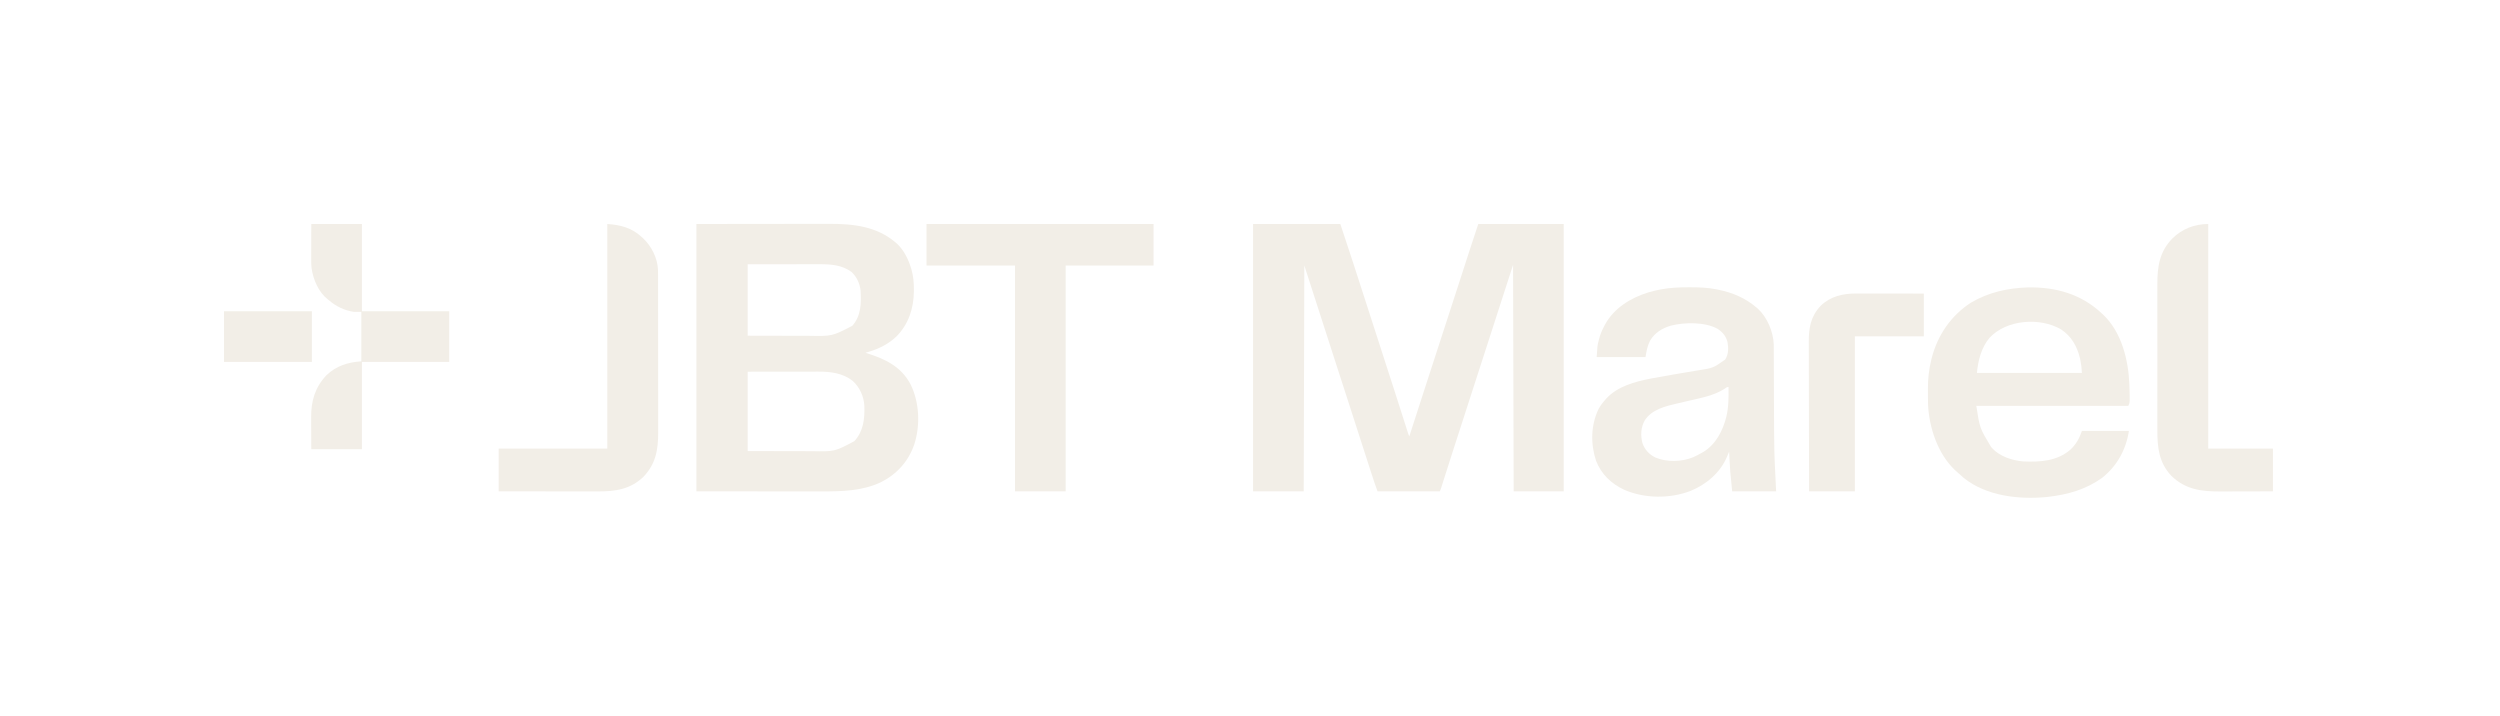
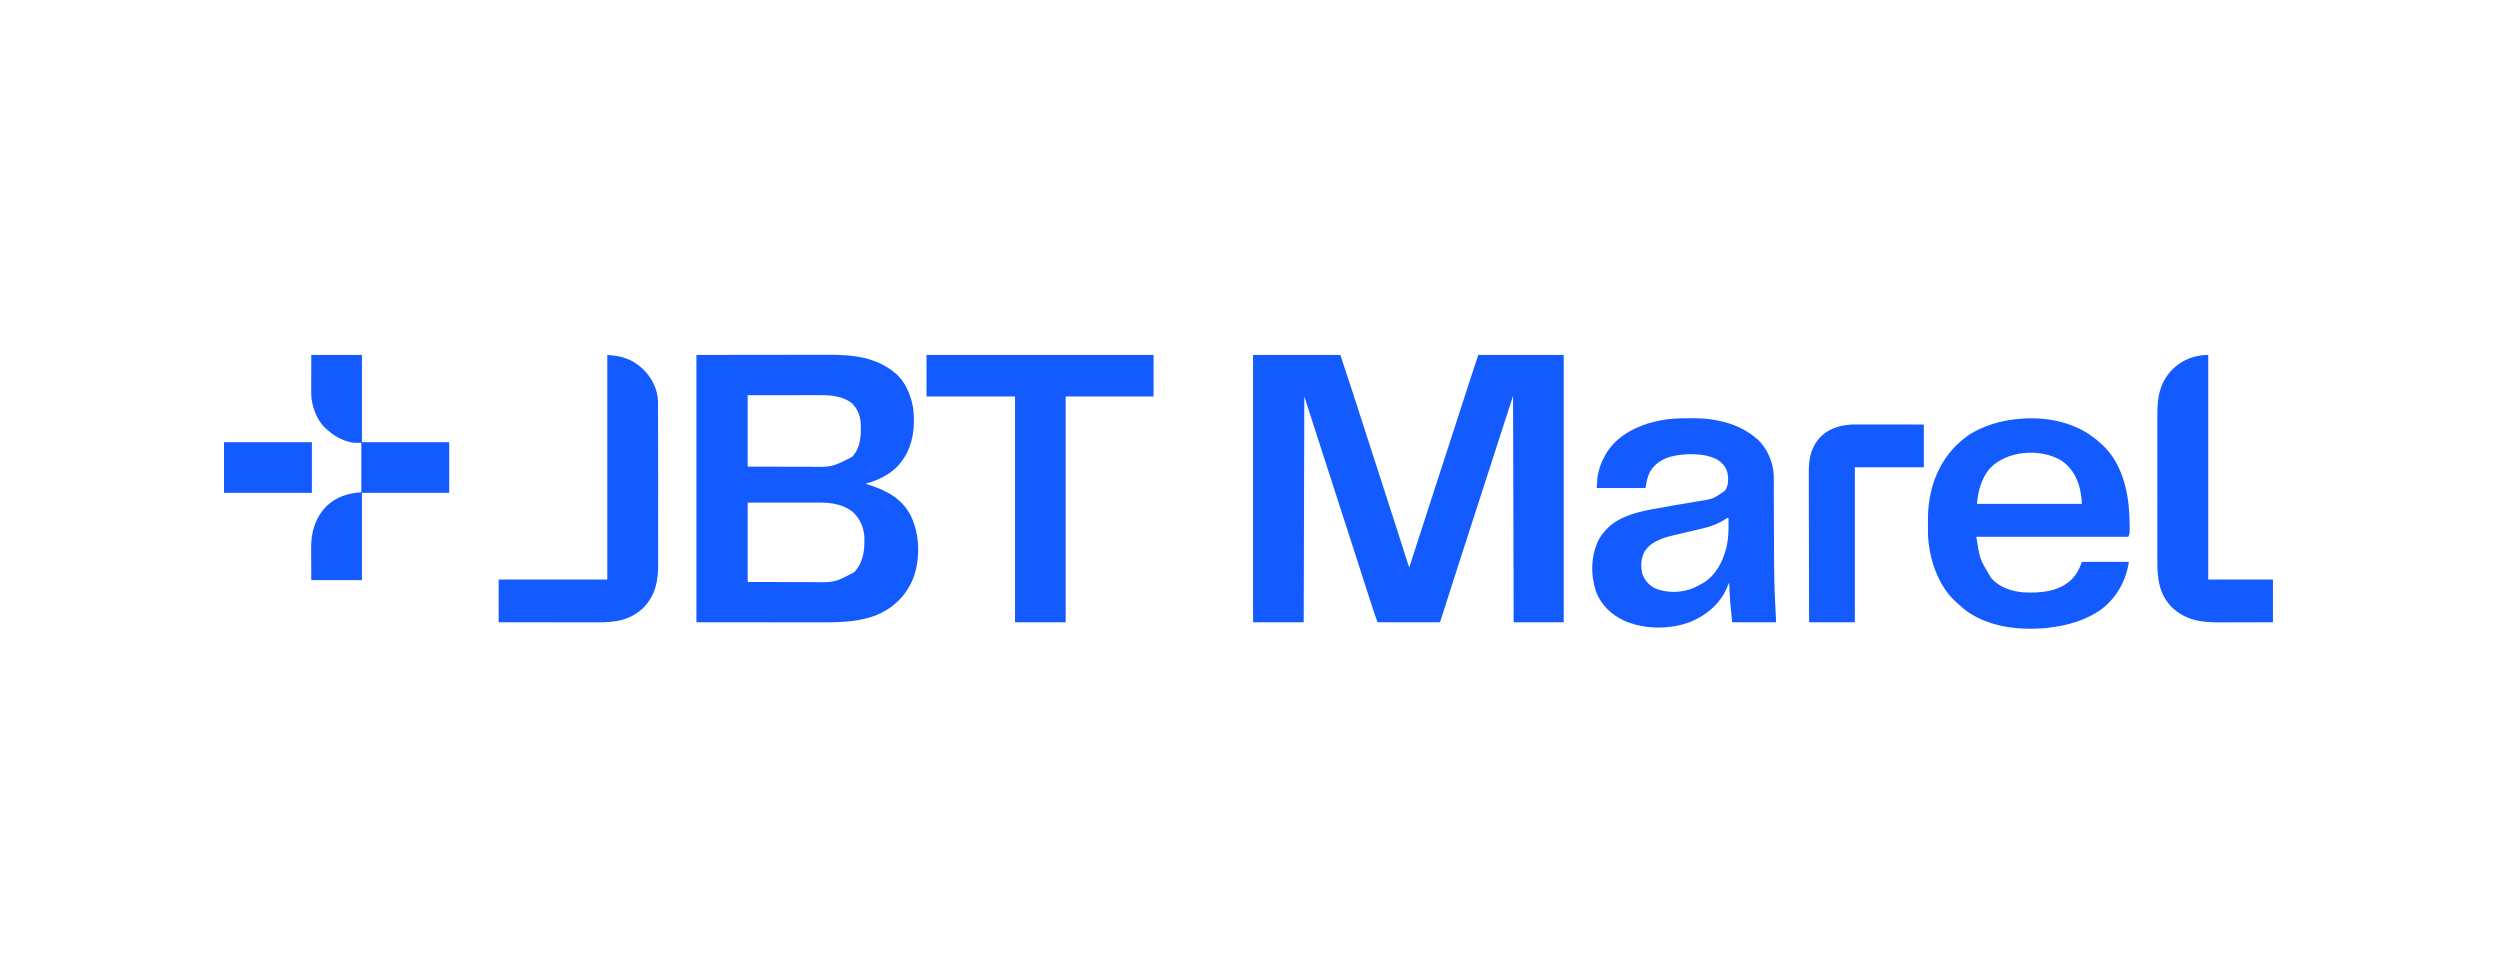
- <svg xmlns="http://www.w3.org/2000/svg" version="1.1" width="4096" height="1172">
-   <path d="M0 0 C47.19 0 94.38 0 143 0 C157.03 42.091 157.03 42.091 163.521 62.171 C164.001 63.655 164.481 65.138 164.961 66.622 C165.202 67.368 165.443 68.115 165.692 68.884 C166.719 72.058 167.747 75.231 168.775 78.404 C171.936 88.163 175.095 97.924 178.251 107.685 C178.979 109.935 179.707 112.185 180.435 114.435 C190.924 146.865 201.392 179.302 211.851 211.742 C216.143 225.052 220.439 238.361 224.743 251.667 C226.563 257.293 228.383 262.919 230.202 268.544 C230.649 269.926 231.096 271.308 231.543 272.69 C238.092 292.937 244.596 313.197 251.003 333.489 C251.405 334.759 251.405 334.759 251.816 336.055 C252.308 337.611 252.799 339.167 253.288 340.724 C254.452 344.437 254.452 344.437 256 348 C256.375 346.821 256.749 345.641 257.135 344.426 C265.46 318.24 273.909 292.099 282.5 266 C288.725 247.087 294.901 228.162 300.938 209.188 C307.406 188.856 314.044 168.583 320.718 148.319 C327.21 128.607 333.633 108.877 339.922 89.1 C349.396 59.328 359.23 29.675 369 0 C415.2 0 461.4 0 509 0 C509 144.54 509 289.08 509 438 C481.94 438 454.88 438 427 438 C426.505 254.355 426.505 254.355 426 67 C413.672 105.104 401.349 143.209 389.059 181.324 C383.737 197.824 378.401 214.318 373.062 230.812 C372.599 232.244 372.136 233.675 371.673 235.106 C371.329 236.169 371.329 236.169 370.978 237.253 C369.821 240.828 368.665 244.402 367.508 247.977 C367.164 249.037 367.164 249.037 366.814 250.12 C360.817 268.652 354.828 287.188 348.842 305.724 C347.977 308.403 347.111 311.082 346.246 313.762 C346.032 314.425 345.818 315.087 345.597 315.77 C342.457 325.493 339.313 335.215 336.167 344.937 C334.335 350.597 332.504 356.257 330.673 361.918 C330.226 363.301 329.779 364.683 329.332 366.066 C323.032 385.541 316.777 405.03 310.641 424.557 C310.273 425.723 310.273 425.723 309.898 426.914 C309.45 428.336 309.004 429.758 308.559 431.181 C307.818 433.534 307.105 435.79 306 438 C272.34 438 238.68 438 204 438 C200.624 428.998 200.624 428.998 199.261 424.836 C198.952 423.895 198.643 422.954 198.324 421.984 C197.997 420.981 197.669 419.979 197.332 418.945 C196.981 417.873 196.629 416.801 196.267 415.697 C195.114 412.173 193.963 408.649 192.812 405.125 C192.412 403.9 192.011 402.674 191.599 401.412 C185.786 383.63 180.041 365.827 174.357 348.004 C168.211 328.734 161.989 309.49 155.75 290.25 C153.769 284.142 151.789 278.034 149.809 271.926 C149.564 271.171 149.319 270.416 149.067 269.638 C143.967 253.909 138.886 238.174 133.812 222.438 C133.609 221.807 133.406 221.176 133.196 220.526 C130.948 213.552 128.7 206.579 126.452 199.605 C123.242 189.649 120.031 179.694 116.819 169.739 C105.879 135.826 94.94 101.913 84 68 C83.67 190.1 83.34 312.2 83 438 C55.61 438 28.22 438 0 438 C0 293.46 0 148.92 0 0 Z " fill="#F2EEE7" transform="translate(2053,367)" />
-   <path d="M0 0 C38.961 -0.041 77.921 -0.083 118.062 -0.125 C130.331 -0.143 142.599 -0.161 155.239 -0.18 C170.306 -0.189 170.306 -0.189 177.376 -0.191 C182.277 -0.193 187.179 -0.2 192.08 -0.211 C198.359 -0.225 204.638 -0.229 210.917 -0.226 C213.204 -0.227 215.492 -0.231 217.78 -0.238 C257.054 -0.366 295.038 3.818 326 30 C326.737 30.623 327.475 31.245 328.234 31.887 C339.873 42.617 347.143 57.465 351.688 72.375 C351.89 73.034 352.093 73.693 352.302 74.373 C355.41 85.14 356.369 96.019 356.312 107.188 C356.307 108.364 356.301 109.54 356.295 110.752 C355.913 138.422 347.603 163.977 328 184 C315.196 196.248 300.008 204.02 283.129 209.141 C281.976 209.492 280.823 209.843 279.635 210.204 C278.765 210.467 277.896 210.729 277 211 C277.739 211.231 278.479 211.461 279.24 211.699 C309.421 221.203 335.597 233.62 350.959 262.88 C365.481 292.468 366.984 329.728 357 361 C347.446 388.839 328.437 409.919 302.199 423.086 C271.588 437.563 237.955 438.173 204.8 438.114 C202.515 438.113 200.229 438.113 197.944 438.114 C191.887 438.114 185.83 438.108 179.773 438.101 C174.066 438.096 168.358 438.095 162.651 438.095 C146.017 438.089 129.384 438.075 112.75 438.062 C75.543 438.042 38.335 438.021 0 438 C0 293.46 0 148.92 0 0 Z M84 66 C84 104.61 84 143.22 84 183 C106.875 183.06 106.875 183.06 129.751 183.101 C137.938 183.112 146.125 183.126 154.312 183.151 C160.798 183.171 167.285 183.184 173.771 183.188 C177.199 183.191 180.626 183.197 184.053 183.211 C222.261 183.911 222.261 183.911 255.379 166.809 C270.043 150.448 270.115 129.742 269 109 C267.687 97.562 262.714 86.568 254.227 78.66 C238.792 67.152 220.399 65.83 201.839 65.886 C199.921 65.886 199.921 65.886 197.963 65.886 C194.486 65.886 191.01 65.892 187.533 65.899 C183.889 65.905 180.244 65.905 176.599 65.907 C169.711 65.91 162.823 65.918 155.935 65.928 C146.617 65.941 137.299 65.947 127.982 65.952 C113.321 65.962 98.661 65.982 84 66 Z M84 242 C84 284.9 84 327.8 84 372 C105.285 372.041 126.57 372.082 148.5 372.125 C158.54 372.152 158.54 372.152 168.783 372.18 C174.841 372.187 174.841 372.187 180.899 372.191 C183.574 372.194 186.249 372.2 188.924 372.211 C226.454 372.951 226.454 372.951 258.812 355.75 C273.786 339.283 275.813 319.416 275.179 298.062 C274.259 282.331 267.671 267.637 256 257 C239.958 244.325 219.891 241.826 200.136 241.886 C198.857 241.886 197.577 241.886 196.258 241.886 C192.822 241.886 189.385 241.892 185.948 241.899 C182.714 241.904 179.48 241.905 176.245 241.905 C166.809 241.911 157.373 241.925 147.938 241.938 C116.288 241.968 116.288 241.968 84 242 Z " fill="#F2EEE7" transform="translate(1141,367)" />
-   <path d="M0 0 C44.996 -0.783 87.104 10.837 120.316 42.121 C121.042 42.771 121.768 43.42 122.516 44.09 C153.352 72.878 164.491 118.651 166.066 159.246 C167.001 188.753 167.001 188.753 164.316 194.121 C82.146 194.121 -0.024 194.121 -84.684 194.121 C-79.098 230.523 -79.098 230.523 -60.684 261.121 C-60.113 261.799 -59.541 262.477 -58.953 263.176 C-46.32 277.021 -25.902 283.64 -7.684 285.121 C20.087 286.297 47.61 284.738 69.566 265.746 C78.794 257.081 84.316 247.121 88.316 235.121 C113.726 235.121 139.136 235.121 165.316 235.121 C160.578 265.921 145.955 292.567 121.316 312.121 C94.978 330.976 65.194 339.441 33.316 343.121 C32.179 343.254 31.043 343.387 29.871 343.523 C-15.749 347.697 -68.211 341.766 -105.121 312.301 C-109.399 308.662 -113.599 304.976 -117.684 301.121 C-118.433 300.437 -119.181 299.752 -119.953 299.047 C-147.877 272.59 -162.075 229.429 -163.791 191.772 C-163.847 189.3 -163.874 186.829 -163.887 184.355 C-163.892 183.441 -163.898 182.527 -163.904 181.586 C-163.913 179.656 -163.92 177.726 -163.924 175.797 C-163.933 172.92 -163.964 170.044 -163.996 167.168 C-164.09 150.754 -162.419 134.59 -158.496 118.621 C-158.288 117.771 -158.08 116.92 -157.866 116.044 C-148.235 78.489 -126.168 46.046 -93.496 24.996 C-64.589 7.945 -33.313 1.095 0 0 Z M-62.934 82.496 C-76.453 98.486 -81.827 119.694 -83.684 140.121 C-26.924 140.121 29.836 140.121 88.316 140.121 C87.524 129.039 87.524 129.039 85.629 118.246 C85.456 117.49 85.283 116.734 85.105 115.955 C80.422 96.536 71.135 79.951 54.129 68.809 C19.409 48.542 -35.108 52.676 -62.934 82.496 Z " fill="#F2EEE7" transform="translate(3322.684,470.8789)" />
-   <path d="M0 0 C0.943 0.002 1.886 0.004 2.858 0.006 C17.023 0.052 30.887 0.488 44.812 3.312 C45.705 3.489 46.597 3.666 47.516 3.849 C71.479 8.742 92.148 17.352 110.812 33.312 C111.859 34.204 111.859 34.204 112.926 35.113 C128.423 49.471 138.139 72.842 138.946 93.763 C138.949 95.039 138.953 96.315 138.957 97.63 C138.961 98.345 138.964 99.06 138.968 99.797 C138.979 102.184 138.982 104.571 138.986 106.958 C138.992 108.676 138.999 110.393 139.006 112.111 C139.021 115.812 139.033 119.513 139.042 123.214 C139.058 129.111 139.082 135.008 139.107 140.905 C139.178 157.676 139.237 174.447 139.289 191.218 C139.318 200.48 139.354 209.742 139.396 219.004 C139.418 223.883 139.437 228.762 139.446 233.64 C139.494 256.71 140.028 279.684 141.291 302.721 C141.863 313.248 142.334 323.781 142.812 334.312 C119.052 334.312 95.293 334.312 70.812 334.312 C67.358 299.77 67.358 299.77 66.625 284.938 C66.543 283.388 66.46 281.839 66.377 280.289 C66.182 276.631 65.994 272.972 65.812 269.312 C65.419 270.256 65.025 271.2 64.619 272.173 C64.087 273.433 63.555 274.693 63.023 275.953 C62.766 276.573 62.508 277.192 62.242 277.831 C51.243 303.786 28.601 322.888 3 333.465 C-31.151 346.701 -72.759 346.337 -106.32 331.648 C-127.321 321.863 -143.693 306.145 -152.188 284.312 C-161.335 256.721 -160.817 226.448 -148.375 199.938 C-145.304 194.142 -141.537 189.203 -137.188 184.312 C-136.315 183.299 -136.315 183.299 -135.426 182.266 C-116.956 162.233 -88.197 154.466 -62.414 149.543 C-61.757 149.417 -61.1 149.29 -60.423 149.16 C-49.079 146.981 -37.705 144.99 -26.316 143.059 C-25.517 142.923 -24.718 142.787 -23.895 142.647 C-16.51 141.394 -9.124 140.145 -1.735 138.914 C2.374 138.23 6.482 137.534 10.588 136.832 C12.117 136.572 13.648 136.316 15.179 136.065 C39.685 132.249 39.685 132.249 59.312 118.438 C64.974 109.961 64.919 99.398 63.125 89.625 C60.606 80.019 55.206 73.584 47.047 68.133 C26.469 56.592 -7.325 57.099 -29.863 62.918 C-44.112 67.21 -55.903 74.438 -63.652 87.359 C-68.214 96.134 -69.548 104.477 -71.188 114.312 C-97.588 114.312 -123.987 114.312 -151.188 114.312 C-150.017 95.577 -150.017 95.577 -148 87.625 C-147.67 86.291 -147.67 86.291 -147.333 84.93 C-145.424 77.566 -142.835 71.011 -139.188 64.312 C-138.687 63.335 -138.187 62.358 -137.672 61.352 C-122.928 34.083 -95.504 17.325 -66.589 8.379 C-60.821 6.68 -55.015 5.272 -49.125 4.062 C-48.396 3.911 -47.667 3.76 -46.915 3.605 C-31.35 0.627 -15.805 -0.064 0 0 Z M58.125 166.438 C40.668 177.612 19.374 181.321 -0.535 185.992 C-1.54 186.229 -2.545 186.466 -3.58 186.709 C-8.631 187.898 -13.684 189.075 -18.742 190.229 C-38.324 194.759 -61.162 200.137 -72.562 218.312 C-78.835 229.668 -79.433 242.507 -76.316 254.988 C-72.608 265.908 -65.393 273.682 -55.148 278.844 C-36.129 286.803 -12.179 286.226 6.959 278.439 C11.722 276.319 16.284 273.889 20.812 271.312 C21.652 270.852 22.491 270.392 23.355 269.918 C44.019 257.46 55.475 235.018 61.189 212.394 C65.122 195.993 65.05 180.105 64.812 163.312 C61.901 163.312 60.512 164.789 58.125 166.438 Z " fill="#F2EEE7" transform="translate(2767.188,470.6875)" />
-   <path d="M0 0 C122.76 0 245.52 0 372 0 C372 22.44 372 44.88 372 68 C324.48 68 276.96 68 228 68 C228 190.1 228 312.2 228 438 C200.61 438 173.22 438 145 438 C145 315.9 145 193.8 145 68 C97.15 68 49.3 68 0 68 C0 45.56 0 23.12 0 0 Z " fill="#F2EEE7" transform="translate(1518,367)" />
-   <path d="M0 0 C21.59 1.439 39.824 6.117 56 21 C56.84 21.749 57.681 22.498 58.547 23.27 C72.587 36.438 82.371 56.113 83.095 75.541 C83.135 78.637 83.143 81.731 83.14 84.826 C83.145 86.608 83.145 86.608 83.149 88.426 C83.157 91.71 83.159 94.995 83.16 98.279 C83.162 101.827 83.169 105.374 83.176 108.922 C83.19 116.674 83.196 124.427 83.2 132.179 C83.203 137.025 83.207 141.871 83.212 146.717 C83.224 160.149 83.234 173.582 83.238 187.014 C83.238 187.873 83.238 188.732 83.238 189.617 C83.238 190.478 83.239 191.339 83.239 192.226 C83.239 193.971 83.24 195.715 83.24 197.46 C83.24 198.325 83.241 199.191 83.241 200.082 C83.245 214.091 83.262 228.1 83.286 242.109 C83.309 256.511 83.322 270.913 83.323 285.316 C83.324 293.394 83.33 301.472 83.348 309.551 C83.363 316.432 83.368 323.314 83.36 330.196 C83.356 333.701 83.357 337.207 83.371 340.713 C83.467 369.38 79.684 392.913 59.062 414.375 C37.671 434.715 13.392 438.177 -14.864 438.114 C-16.649 438.113 -18.434 438.113 -20.219 438.114 C-25.034 438.114 -29.849 438.108 -34.664 438.101 C-39.708 438.095 -44.751 438.095 -49.795 438.093 C-59.332 438.09 -68.869 438.082 -78.406 438.072 C-89.27 438.061 -100.133 438.055 -110.997 438.05 C-133.331 438.04 -155.666 438.022 -178 438 C-178 414.9 -178 391.8 -178 368 C-119.26 368 -60.52 368 0 368 C0 246.56 0 125.12 0 0 Z " fill="#F2EEE7" transform="translate(995,367)" />
-   <path d="M0 0 C0 121.44 0 242.88 0 368 C34.98 368 69.96 368 106 368 C106 391.1 106 414.2 106 438 C79.729 438.08 79.729 438.08 68.439 438.098 C60.768 438.11 53.097 438.124 45.425 438.151 C39.233 438.173 33.041 438.185 26.849 438.19 C24.499 438.193 22.149 438.201 19.799 438.211 C-10.926 438.348 -37.295 435.166 -60.402 412.66 C-81.103 390.827 -83.475 365.578 -83.392 337.029 C-83.385 333.539 -83.396 330.049 -83.404 326.559 C-83.417 319.743 -83.415 312.927 -83.406 306.111 C-83.399 300.566 -83.398 295.021 -83.401 289.477 C-83.402 288.288 -83.402 288.288 -83.403 287.075 C-83.404 285.464 -83.405 283.854 -83.406 282.243 C-83.414 267.181 -83.405 252.118 -83.388 237.055 C-83.375 224.162 -83.377 211.268 -83.391 198.375 C-83.407 183.362 -83.413 168.349 -83.404 153.336 C-83.403 151.732 -83.402 150.128 -83.401 148.523 C-83.401 147.734 -83.401 146.945 -83.4 146.132 C-83.397 140.601 -83.402 135.07 -83.409 129.539 C-83.417 122.788 -83.415 116.038 -83.399 109.287 C-83.391 105.85 -83.388 102.413 -83.398 98.976 C-83.462 69.998 -79.945 45.535 -58.945 23.855 C-42.959 8.002 -22.329 0 0 0 Z " fill="#F2EEE7" transform="translate(3618,367)" />
-   <path d="M0 0 C27.39 0 54.78 0 83 0 C83 47.19 83 94.38 83 143 C130.19 143 177.38 143 226 143 C226 170.39 226 197.78 226 226 C178.81 226 131.62 226 83 226 C83 273.19 83 320.38 83 369 C55.61 369 28.22 369 0 369 C-0.041 358.419 -0.083 347.839 -0.125 336.938 C-0.143 333.628 -0.161 330.319 -0.18 326.91 C-0.186 324.241 -0.191 321.572 -0.195 318.902 C-0.201 318.232 -0.206 317.561 -0.211 316.87 C-0.409 290.149 6.072 267.468 24.938 247.688 C41.105 232.314 60.048 226.463 82 225 C82 198.27 82 171.54 82 144 C78.04 144 74.08 144 70 144 C54.748 141.796 40.598 135.097 29 125 C28.413 124.555 27.827 124.111 27.223 123.652 C11.865 111.707 3.152 91.041 0.463 72.246 C-0.276 65.34 -0.124 58.401 -0.098 51.465 C-0.097 50.157 -0.096 48.849 -0.095 47.501 C-0.089 42.647 -0.075 37.792 -0.062 32.938 C-0.042 22.068 -0.021 11.199 0 0 Z " fill="#F2EEE7" transform="translate(510,367)" />
-   <path d="M0 0 C1.201 -0 2.402 -0 3.639 -0 C6.905 0 10.171 0.005 13.437 0.012 C16.86 0.018 20.284 0.019 23.707 0.02 C30.177 0.023 36.647 0.031 43.117 0.042 C51.213 0.054 59.309 0.059 67.404 0.065 C81.832 0.074 96.26 0.094 110.687 0.114 C110.687 23.214 110.687 46.314 110.687 70.114 C73.397 70.114 36.107 70.114 -2.313 70.114 C-2.313 153.934 -2.313 237.754 -2.313 324.114 C-27.063 324.114 -51.813 324.114 -77.313 324.114 C-77.401 290.338 -77.475 256.562 -77.517 222.786 C-77.522 218.793 -77.527 214.8 -77.532 210.808 C-77.534 209.616 -77.534 209.616 -77.536 208.399 C-77.553 195.55 -77.585 182.701 -77.621 169.852 C-77.659 156.655 -77.681 143.459 -77.689 130.263 C-77.695 122.128 -77.712 113.993 -77.744 105.858 C-77.766 100.27 -77.772 94.683 -77.767 89.095 C-77.764 85.877 -77.77 82.66 -77.79 79.442 C-77.922 56.395 -74.75 37.573 -58.313 20.114 C-42.263 4.469 -21.7 -0.07 0 0 Z " fill="#F2EEE7" transform="translate(3041.313,480.8865)" />
-   <path d="M0 0 C47.52 0 95.04 0 144 0 C144 27.39 144 54.78 144 83 C96.48 83 48.96 83 0 83 C0 55.61 0 28.22 0 0 Z " fill="#F2EEE7" transform="translate(367,510)" />
+ <svg xmlns="http://www.w3.org/2000/svg" version="1.1" width="2368" height="925.6" viewBox="0 0 2368 925.6" xml:space="preserve">
+   <defs>
+ </defs>
+   <rect x="0" y="0" width="100%" height="100%" fill="transparent" />
+   <g transform="matrix(1 0 0 1 50 50)">
+     <rect style="stroke: none; stroke-width: 1; stroke-dasharray: none; stroke-linecap: butt; stroke-dashoffset: 0; stroke-linejoin: miter; stroke-miterlimit: 4; fill: rgb(255,255,255); fill-opacity: 0; fill-rule: nonzero; opacity: 1;" x="-50" y="-50" rx="0" ry="0" width="100" height="100" />
+   </g>
+   <g transform="matrix(0.5781 0 0 0.5781 1334.023 462.8)">
+     <path style="stroke: none; stroke-width: 1; stroke-dasharray: none; stroke-linecap: butt; stroke-dashoffset: 0; stroke-linejoin: miter; stroke-miterlimit: 4; fill: rgb(20,91,255); fill-rule: nonzero; opacity: 1;" transform=" translate(-254.5, -219)" d="M 0 0 C 47.19 0 94.38 0 143 0 C 157.03 42.091 157.03 42.091 163.52 62.171 C 164 63.655 164.481 65.138 164.961 66.622 C 165.202 67.368 165.444 68.115 165.692 68.884 C 166.719 72.058 167.747 75.231 168.775 78.404 C 171.936 88.163 175.095 97.924 178.251 107.685 C 178.979 109.935 179.707 112.185 180.435 114.435 C 190.924 146.865 201.392 179.302 211.851 211.742 C 216.143 225.052 220.439 238.361 224.743 251.667 C 226.563 257.293 228.383 262.918 230.202 268.544 C 230.649 269.926 231.096 271.308 231.543 272.69 C 238.092 292.937 244.596 313.197 251.003 333.489 C 251.405 334.759 251.405 334.759 251.816 336.055 C 252.308 337.611 252.799 339.167 253.288 340.724 C 254.452 344.437 254.452 344.437 256 348 C 256.375 346.82 256.749 345.641 257.135 344.426 C 265.46 318.24 273.909 292.099 282.5 266 C 288.725 247.087 294.901 228.162 300.938 209.188 C 307.406 188.856 314.044 168.583 320.718 148.319 C 327.21 128.607 333.633 108.877 339.922 89.1 C 349.396 59.328 359.23 29.675 369 0 C 415.2 0 461.4 0 509 0 C 509 144.54 509 289.08 509 438 C 481.94 438 454.88 438 427 438 C 426.505 254.355 426.505 254.355 426 67 C 413.672 105.104 401.349 143.209 389.059 181.324 C 383.737 197.824 378.401 214.318 373.062 230.812 C 372.599 232.244 372.136 233.675 371.673 235.106 C 371.329 236.169 371.329 236.169 370.978 237.253 C 369.821 240.828 368.664 244.402 367.508 247.977 C 367.164 249.037 367.164 249.037 366.814 250.12 C 360.817 268.652 354.828 287.188 348.842 305.724 C 347.977 308.403 347.111 311.082 346.246 313.762 C 346.032 314.425 345.818 315.087 345.597 315.77 C 342.457 325.493 339.313 335.215 336.167 344.937 C 334.335 350.597 332.504 356.257 330.673 361.918 C 330.226 363.301 329.779 364.683 329.332 366.066 C 323.033 385.541 316.777 405.029 310.641 424.557 C 310.273 425.724 310.273 425.724 309.898 426.914 C 309.45 428.336 309.004 429.758 308.559 431.181 C 307.818 433.534 307.105 435.79 306 438 C 272.34 438 238.68 438 204 438 C 200.624 428.998 200.624 428.998 199.261 424.836 C 198.952 423.895 198.643 422.954 198.324 421.984 C 197.997 420.981 197.669 419.978 197.332 418.945 C 196.981 417.873 196.629 416.801 196.268 415.697 C 195.114 412.173 193.963 408.649 192.812 405.125 C 192.412 403.9 192.011 402.675 191.599 401.412 C 185.786 383.63 180.041 365.827 174.357 348.004 C 168.211 328.734 161.989 309.49 155.75 290.25 C 153.769 284.142 151.789 278.034 149.809 271.926 C 149.564 271.171 149.319 270.416 149.067 269.638 C 143.968 253.909 138.886 238.174 133.812 222.438 C 133.609 221.807 133.406 221.176 133.196 220.526 C 130.948 213.552 128.7 206.579 126.452 199.605 C 123.242 189.649 120.031 179.694 116.819 169.738 C 105.879 135.826 94.94 101.913 84 68 C 83.67 190.1 83.34 312.2 83 438 C 55.61 438 28.22 438 0 438 C 0 293.46 0 148.92 0 0 Z" stroke-linecap="round" />
+   </g>
+   <g transform="matrix(0.5781 0 0 0.5781 764.6823 462.764)">
+     <path style="stroke: none; stroke-width: 1; stroke-dasharray: none; stroke-linecap: butt; stroke-dashoffset: 0; stroke-linejoin: miter; stroke-miterlimit: 4; fill: rgb(20,91,255); fill-rule: nonzero; opacity: 1;" transform=" translate(-181.6938, -218.9378)" d="M 0 0 C 38.961 -0.041 77.921 -0.083 118.062 -0.125 C 130.331 -0.143 142.599 -0.161 155.238 -0.18 C 170.305 -0.189 170.305 -0.189 177.376 -0.191 C 182.277 -0.193 187.179 -0.2 192.08 -0.211 C 198.359 -0.225 204.638 -0.229 210.917 -0.226 C 213.204 -0.227 215.492 -0.231 217.78 -0.238 C 257.054 -0.366 295.038 3.818 326 30 C 326.737 30.623 327.475 31.245 328.234 31.887 C 339.873 42.617 347.142 57.465 351.688 72.375 C 351.89 73.034 352.093 73.693 352.302 74.373 C 355.41 85.14 356.369 96.019 356.312 107.188 C 356.307 108.364 356.301 109.54 356.295 110.752 C 355.913 138.422 347.603 163.977 328 184 C 315.196 196.248 300.008 204.02 283.129 209.141 C 281.976 209.492 280.823 209.843 279.635 210.204 C 278.765 210.467 277.896 210.729 277 211 C 277.739 211.231 278.479 211.462 279.24 211.699 C 309.421 221.203 335.597 233.62 350.959 262.88 C 365.481 292.467 366.984 329.728 357 361 C 347.446 388.839 328.437 409.919 302.199 423.086 C 271.588 437.563 237.955 438.173 204.8 438.113 C 202.515 438.113 200.229 438.113 197.944 438.114 C 191.887 438.114 185.83 438.108 179.773 438.101 C 174.066 438.096 168.358 438.095 162.651 438.095 C 146.017 438.089 129.384 438.075 112.75 438.062 C 75.543 438.042 38.335 438.021 0 438 C 0 293.46 0 148.92 0 0 Z M 84 66 C 84 104.61 84 143.22 84 183 C 106.875 183.06 106.875 183.06 129.751 183.101 C 137.938 183.112 146.125 183.125 154.312 183.151 C 160.798 183.171 167.285 183.184 173.771 183.188 C 177.199 183.191 180.626 183.197 184.053 183.212 C 222.261 183.911 222.261 183.911 255.379 166.809 C 270.043 150.448 270.115 129.742 269 109 C 267.687 97.562 262.714 86.568 254.227 78.66 C 238.792 67.152 220.399 65.83 201.839 65.886 C 199.921 65.886 199.921 65.886 197.963 65.886 C 194.487 65.886 191.01 65.892 187.533 65.899 C 183.888 65.905 180.244 65.905 176.599 65.907 C 169.711 65.91 162.823 65.918 155.935 65.928 C 146.617 65.941 137.299 65.947 127.982 65.953 C 113.321 65.962 98.661 65.982 84 66 Z M 84 242 C 84 284.9 84 327.8 84 372 C 105.285 372.041 126.57 372.082 148.5 372.125 C 158.54 372.152 158.54 372.152 168.783 372.18 C 174.841 372.187 174.841 372.187 180.899 372.191 C 183.574 372.194 186.249 372.2 188.924 372.211 C 226.454 372.951 226.454 372.951 258.812 355.75 C 273.786 339.283 275.812 319.416 275.179 298.062 C 274.259 282.331 267.671 267.637 256 257 C 239.958 244.325 219.891 241.826 200.137 241.887 C 198.857 241.886 197.577 241.886 196.258 241.886 C 192.822 241.886 189.385 241.892 185.948 241.899 C 182.714 241.904 179.48 241.905 176.245 241.905 C 166.809 241.911 157.373 241.925 147.938 241.938 C 116.288 241.968 116.288 241.968 84 242 Z" stroke-linecap="round" />
+   </g>
+   <g transform="matrix(0.5781 0 0 0.5781 1921.687 495.8798)">
+     <path style="stroke: none; stroke-width: 1; stroke-dasharray: none; stroke-linecap: butt; stroke-dashoffset: 0; stroke-linejoin: miter; stroke-miterlimit: 4; fill: rgb(20,91,255); fill-rule: nonzero; opacity: 1;" transform=" translate(-1.3156, -172.3401)" d="M 0 0 C 44.996 -0.783 87.104 10.837 120.316 42.121 C 121.042 42.771 121.768 43.42 122.516 44.09 C 153.352 72.878 164.491 118.651 166.066 159.246 C 167.001 188.753 167.001 188.753 164.316 194.121 C 82.146 194.121 -0.024 194.121 -84.684 194.121 C -79.098 230.523 -79.098 230.523 -60.684 261.121 C -60.112 261.799 -59.541 262.477 -58.953 263.176 C -46.32 277.021 -25.902 283.64 -7.684 285.121 C 20.087 286.297 47.61 284.738 69.566 265.746 C 78.794 257.081 84.316 247.121 88.316 235.121 C 113.726 235.121 139.136 235.121 165.316 235.121 C 160.578 265.921 145.955 292.567 121.316 312.121 C 94.978 330.976 65.194 339.441 33.316 343.121 C 32.179 343.254 31.043 343.387 29.871 343.523 C -15.749 347.697 -68.211 341.766 -105.121 312.301 C -109.399 308.662 -113.599 304.976 -117.684 301.121 C -118.433 300.437 -119.181 299.752 -119.953 299.047 C -147.877 272.59 -162.075 229.429 -163.791 191.772 C -163.847 189.299 -163.874 186.829 -163.887 184.356 C -163.892 183.441 -163.898 182.527 -163.904 181.585 C -163.913 179.656 -163.92 177.726 -163.924 175.797 C -163.933 172.92 -163.964 170.044 -163.996 167.168 C -164.09 150.754 -162.419 134.59 -158.496 118.621 C -158.288 117.771 -158.08 116.92 -157.866 116.044 C -148.235 78.489 -126.168 46.046 -93.496 24.996 C -64.59 7.945 -33.313 1.095 0 0 Z M -62.934 82.496 C -76.453 98.486 -81.827 119.694 -83.684 140.121 C -26.924 140.121 29.836 140.121 88.316 140.121 C 87.524 129.039 87.524 129.039 85.629 118.246 C 85.456 117.49 85.283 116.734 85.105 115.955 C 80.422 96.535 71.135 79.951 54.129 68.809 C 19.409 48.542 -35.108 52.676 -62.934 82.496 Z" stroke-linecap="round" />
+   </g>
+   <g transform="matrix(0.5781 0 0 0.5781 1595.257 495.2951)">
+     <path style="stroke: none; stroke-width: 1; stroke-dasharray: none; stroke-linecap: butt; stroke-dashoffset: 0; stroke-linejoin: miter; stroke-miterlimit: 4; fill: rgb(20,91,255); fill-rule: nonzero; opacity: 1;" transform=" translate(7.8231, -171.5202)" d="M 0 0 C 0.943 0.002 1.886 0.004 2.858 0.005 C 17.023 0.052 30.887 0.488 44.812 3.312 C 45.705 3.489 46.597 3.666 47.516 3.849 C 71.479 8.742 92.148 17.352 110.812 33.312 C 111.859 34.204 111.859 34.204 112.926 35.113 C 128.423 49.471 138.139 72.841 138.946 93.763 C 138.949 95.039 138.953 96.315 138.957 97.63 C 138.961 98.345 138.964 99.06 138.968 99.797 C 138.979 102.184 138.982 104.571 138.986 106.958 C 138.992 108.676 138.999 110.393 139.006 112.111 C 139.021 115.812 139.033 119.513 139.042 123.214 C 139.058 129.111 139.082 135.008 139.107 140.905 C 139.178 157.675 139.238 174.446 139.289 191.218 C 139.318 200.48 139.354 209.742 139.396 219.004 C 139.418 223.883 139.437 228.762 139.446 233.641 C 139.494 256.71 140.028 279.684 141.291 302.721 C 141.863 313.248 142.334 323.781 142.812 334.312 C 119.052 334.312 95.293 334.312 70.812 334.312 C 67.358 299.77 67.358 299.77 66.625 284.938 C 66.543 283.388 66.46 281.839 66.377 280.289 C 66.181 276.631 65.994 272.972 65.812 269.312 C 65.418 270.256 65.025 271.2 64.619 272.173 C 64.087 273.433 63.555 274.693 63.023 275.953 C 62.766 276.573 62.508 277.192 62.242 277.831 C 51.243 303.786 28.601 322.888 2.999 333.465 C -31.151 346.701 -72.759 346.337 -106.32 331.648 C -127.321 321.863 -143.693 306.145 -152.188 284.312 C -161.335 256.721 -160.817 226.448 -148.375 199.938 C -145.304 194.142 -141.537 189.203 -137.188 184.312 C -136.315 183.299 -136.315 183.299 -135.426 182.266 C -116.956 162.233 -88.197 154.466 -62.414 149.543 C -61.757 149.417 -61.1 149.29 -60.423 149.16 C -49.079 146.981 -37.705 144.99 -26.316 143.059 C -25.517 142.923 -24.718 142.787 -23.895 142.647 C -16.51 141.394 -9.124 140.144 -1.735 138.914 C 2.374 138.23 6.482 137.534 10.588 136.832 C 12.117 136.572 13.648 136.316 15.179 136.065 C 39.685 132.249 39.685 132.249 59.312 118.438 C 64.974 109.961 64.919 99.398 63.125 89.625 C 60.606 80.019 55.206 73.584 47.047 68.133 C 26.469 56.592 -7.325 57.099 -29.863 62.918 C -44.112 67.21 -55.903 74.438 -63.652 87.359 C -68.214 96.134 -69.548 104.477 -71.188 114.312 C -97.588 114.312 -123.987 114.312 -151.188 114.312 C -150.017 95.578 -150.017 95.578 -148 87.625 C -147.67 86.291 -147.67 86.291 -147.333 84.93 C -145.424 77.566 -142.835 71.011 -139.188 64.312 C -138.687 63.335 -138.187 62.358 -137.672 61.352 C -122.928 34.083 -95.504 17.325 -66.589 8.379 C -60.821 6.68 -55.015 5.272 -49.125 4.062 C -48.396 3.911 -47.667 3.76 -46.915 3.605 C -31.35 0.627 -15.805 -0.064 0 0 Z M 58.125 166.438 C 40.668 177.612 19.374 181.321 -0.535 185.992 C -1.54 186.229 -2.545 186.465 -3.58 186.709 C -8.631 187.898 -13.684 189.075 -18.742 190.229 C -38.324 194.759 -61.161 200.137 -72.562 218.312 C -78.835 229.668 -79.433 242.507 -76.316 254.988 C -72.608 265.908 -65.393 273.682 -55.148 278.844 C -36.129 286.803 -12.179 286.226 6.96 278.439 C 11.722 276.319 16.284 273.889 20.812 271.312 C 21.652 270.852 22.491 270.392 23.355 269.918 C 44.019 257.46 55.475 235.018 61.189 212.394 C 65.122 195.993 65.05 180.105 64.812 163.312 C 61.901 163.312 60.512 164.789 58.125 166.438 Z" stroke-linecap="round" />
+   </g>
+   <g transform="matrix(0.5781 0 0 0.5781 985.125 462.8)">
+     <path style="stroke: none; stroke-width: 1; stroke-dasharray: none; stroke-linecap: butt; stroke-dashoffset: 0; stroke-linejoin: miter; stroke-miterlimit: 4; fill: rgb(20,91,255); fill-rule: nonzero; opacity: 1;" transform=" translate(-186, -219)" d="M 0 0 C 122.76 0 245.52 0 372 0 C 372 22.44 372 44.88 372 68 C 324.48 68 276.96 68 228 68 C 228 190.1 228 312.2 228 438 C 200.61 438 173.22 438 145 438 C 145 315.9 145 193.8 145 68 C 97.15 68 49.3 68 0 68 C 0 45.56 0 23.12 0 0 Z" stroke-linecap="round" />
+   </g>
+   <g transform="matrix(0.5781 0 0 0.5781 547.8812 462.833)">
+     <path style="stroke: none; stroke-width: 1; stroke-dasharray: none; stroke-linecap: butt; stroke-dashoffset: 0; stroke-linejoin: miter; stroke-miterlimit: 4; fill: rgb(20,91,255); fill-rule: nonzero; opacity: 1;" transform=" translate(47.3136, -219.0572)" d="M 0 0 C 21.59 1.439 39.824 6.117 56 21 C 56.84 21.749 57.681 22.498 58.547 23.27 C 72.587 36.438 82.371 56.114 83.095 75.541 C 83.135 78.637 83.143 81.731 83.14 84.826 C 83.145 86.608 83.145 86.608 83.149 88.426 C 83.157 91.71 83.159 94.995 83.16 98.279 C 83.162 101.827 83.169 105.374 83.176 108.922 C 83.19 116.674 83.196 124.427 83.2 132.179 C 83.203 137.025 83.207 141.871 83.212 146.717 C 83.224 160.149 83.234 173.582 83.238 187.014 C 83.238 187.873 83.238 188.732 83.238 189.617 C 83.239 190.478 83.239 191.339 83.239 192.226 C 83.239 193.971 83.24 195.715 83.24 197.46 C 83.24 198.325 83.241 199.191 83.241 200.082 C 83.245 214.091 83.262 228.1 83.286 242.109 C 83.309 256.511 83.322 270.913 83.323 285.316 C 83.324 293.394 83.329 301.472 83.348 309.551 C 83.363 316.432 83.368 323.314 83.36 330.196 C 83.356 333.701 83.357 337.207 83.371 340.712 C 83.467 369.38 79.684 392.913 59.062 414.375 C 37.671 434.715 13.392 438.176 -14.864 438.113 C -16.649 438.113 -18.434 438.113 -20.219 438.114 C -25.034 438.114 -29.849 438.108 -34.664 438.101 C -39.708 438.095 -44.752 438.095 -49.795 438.093 C -59.332 438.09 -68.869 438.082 -78.406 438.072 C -89.27 438.061 -100.133 438.055 -110.997 438.05 C -133.331 438.04 -155.666 438.022 -178 438 C -178 414.9 -178 391.8 -178 368 C -119.26 368 -60.52 368 0 368 C 0 246.56 0 125.12 0 0 Z" stroke-linecap="round" />
+   </g>
+   <g transform="matrix(0.5781 0 0 0.5781 2098.185 462.8623)">
+     <path style="stroke: none; stroke-width: 1; stroke-dasharray: none; stroke-linecap: butt; stroke-dashoffset: 0; stroke-linejoin: miter; stroke-miterlimit: 4; fill: rgb(20,91,255); fill-rule: nonzero; opacity: 1;" transform=" translate(-11.2932, -219.1078)" d="M 0 0 C 0 121.44 0 242.88 0 368 C 34.98 368 69.96 368 106 368 C 106 391.1 106 414.2 106 438 C 79.729 438.08 79.729 438.08 68.439 438.098 C 60.768 438.11 53.096 438.124 45.425 438.151 C 39.233 438.173 33.041 438.185 26.849 438.19 C 24.499 438.193 22.149 438.201 19.799 438.212 C -10.926 438.348 -37.295 435.166 -60.402 412.66 C -81.103 390.827 -83.475 365.578 -83.392 337.029 C -83.385 333.539 -83.396 330.049 -83.404 326.559 C -83.417 319.743 -83.415 312.927 -83.406 306.111 C -83.399 300.566 -83.398 295.021 -83.401 289.477 C -83.402 288.288 -83.402 288.288 -83.403 287.075 C -83.404 285.464 -83.405 283.854 -83.406 282.243 C -83.414 267.181 -83.404 252.118 -83.388 237.055 C -83.375 224.162 -83.377 211.268 -83.391 198.375 C -83.407 183.362 -83.413 168.349 -83.404 153.336 C -83.403 151.732 -83.402 150.128 -83.401 148.523 C -83.401 147.734 -83.4 146.945 -83.4 146.132 C -83.397 140.601 -83.402 135.07 -83.409 129.539 C -83.417 122.788 -83.415 116.038 -83.399 109.287 C -83.391 105.85 -83.388 102.413 -83.398 98.976 C -83.462 69.998 -79.945 45.535 -58.945 23.855 C -42.959 8.002 -22.329 0 0 0 Z" stroke-linecap="round" />
+   </g>
+   <g transform="matrix(0.5781 0 0 0.5781 360.1096 442.8547)">
+     <path style="stroke: none; stroke-width: 1; stroke-dasharray: none; stroke-linecap: butt; stroke-dashoffset: 0; stroke-linejoin: miter; stroke-miterlimit: 4; fill: rgb(20,91,255); fill-rule: nonzero; opacity: 1;" transform=" translate(-112.8922, -184.5)" d="M 0 0 C 27.39 0 54.78 0 83 0 C 83 47.19 83 94.38 83 143 C 130.19 143 177.38 143 226 143 C 226 170.39 226 197.78 226 226 C 178.81 226 131.62 226 83 226 C 83 273.19 83 320.38 83 369 C 55.61 369 28.22 369 0 369 C -0.041 358.419 -0.083 347.839 -0.125 336.938 C -0.143 333.628 -0.161 330.319 -0.18 326.91 C -0.186 324.241 -0.191 321.572 -0.195 318.902 C -0.201 318.232 -0.206 317.561 -0.211 316.87 C -0.408 290.149 6.072 267.468 24.938 247.688 C 41.105 232.314 60.048 226.463 82 225 C 82 198.27 82 171.54 82 144 C 78.04 144 74.08 144 70 144 C 54.748 141.796 40.598 135.097 29 125 C 28.413 124.555 27.827 124.111 27.223 123.652 C 11.864 111.707 3.152 91.041 0.463 72.246 C -0.276 65.34 -0.124 58.401 -0.098 51.465 C -0.097 50.157 -0.096 48.849 -0.095 47.501 C -0.089 42.647 -0.075 37.792 -0.062 32.938 C -0.042 22.068 -0.021 11.199 0 0 Z" stroke-linecap="round" />
+   </g>
+   <g transform="matrix(0.5781 0 0 0.5781 1767.767 495.7201)">
+     <path style="stroke: none; stroke-width: 1; stroke-dasharray: none; stroke-linecap: butt; stroke-dashoffset: 0; stroke-linejoin: miter; stroke-miterlimit: 4; fill: rgb(20,91,255); fill-rule: nonzero; opacity: 1;" transform=" translate(-16.4469, -162.0564)" d="M 0 0 C 1.201 -0 2.402 -0 3.639 -0 C 6.905 0 10.171 0.005 13.437 0.012 C 16.86 0.018 20.284 0.019 23.707 0.02 C 30.177 0.023 36.647 0.031 43.117 0.042 C 51.213 0.054 59.309 0.059 67.404 0.065 C 81.832 0.074 96.26 0.094 110.687 0.114 C 110.687 23.213 110.687 46.313 110.687 70.114 C 73.397 70.114 36.107 70.114 -2.313 70.114 C -2.313 153.934 -2.313 237.754 -2.313 324.113 C -27.063 324.113 -51.813 324.113 -77.313 324.113 C -77.401 290.338 -77.475 256.562 -77.517 222.786 C -77.522 218.793 -77.527 214.8 -77.532 210.808 C -77.534 209.616 -77.534 209.616 -77.536 208.399 C -77.553 195.55 -77.585 182.701 -77.621 169.852 C -77.659 156.655 -77.681 143.459 -77.689 130.263 C -77.695 122.128 -77.712 113.993 -77.744 105.858 C -77.766 100.27 -77.772 94.683 -77.767 89.095 C -77.764 85.877 -77.77 82.66 -77.79 79.442 C -77.922 56.395 -74.75 37.573 -58.313 20.113 C -42.263 4.468 -21.7 -0.07 0 0 Z" stroke-linecap="round" />
+   </g>
+   <g transform="matrix(0.5781 0 0 0.5781 253.7969 442.8547)">
+     <path style="stroke: none; stroke-width: 1; stroke-dasharray: none; stroke-linecap: butt; stroke-dashoffset: 0; stroke-linejoin: miter; stroke-miterlimit: 4; fill: rgb(20,91,255); fill-rule: nonzero; opacity: 1;" transform=" translate(-72, -41.5)" d="M 0 0 C 47.52 0 95.04 0 144 0 C 144 27.39 144 54.78 144 83 C 96.48 83 48.96 83 0 83 C 0 55.61 0 28.22 0 0 Z" stroke-linecap="round" />
+   </g>
</svg>
